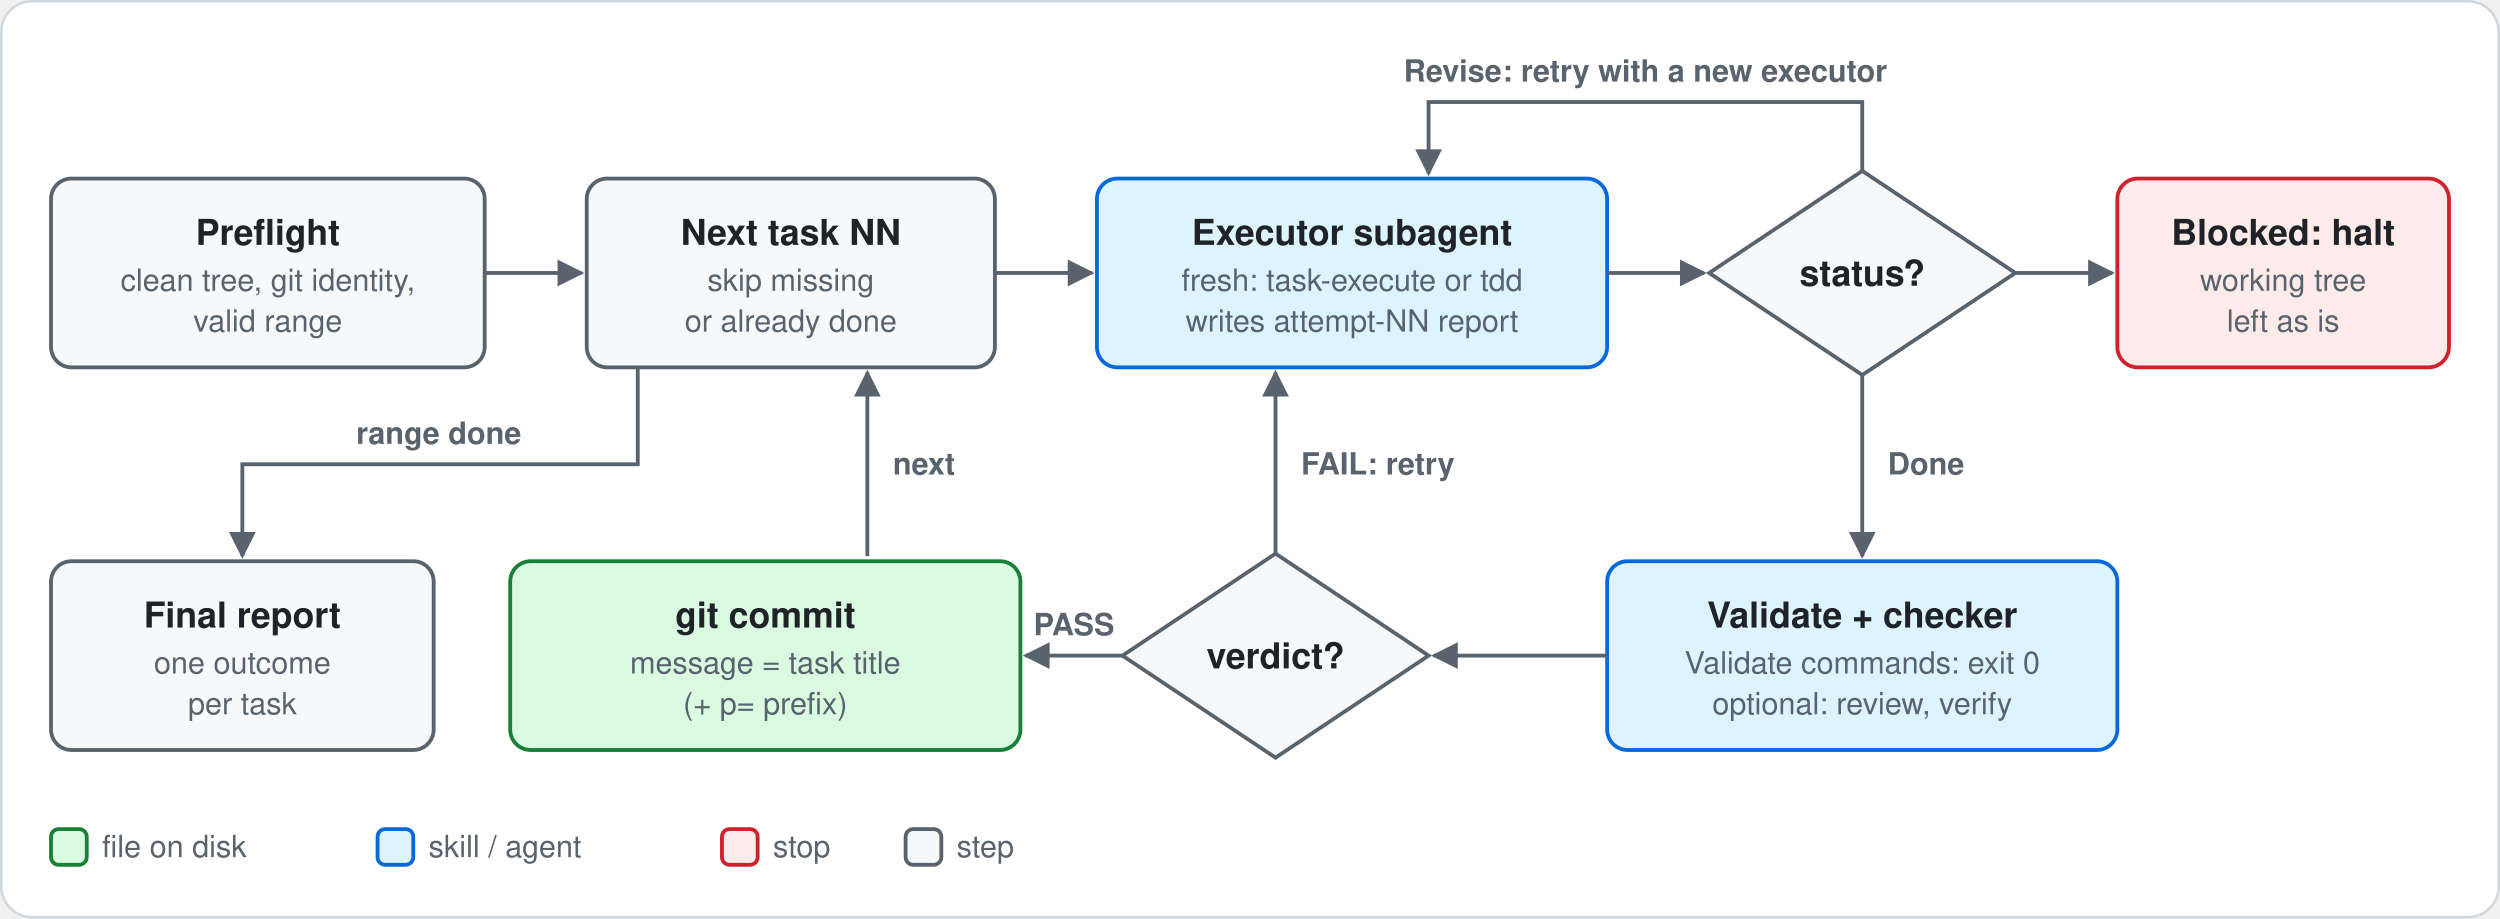
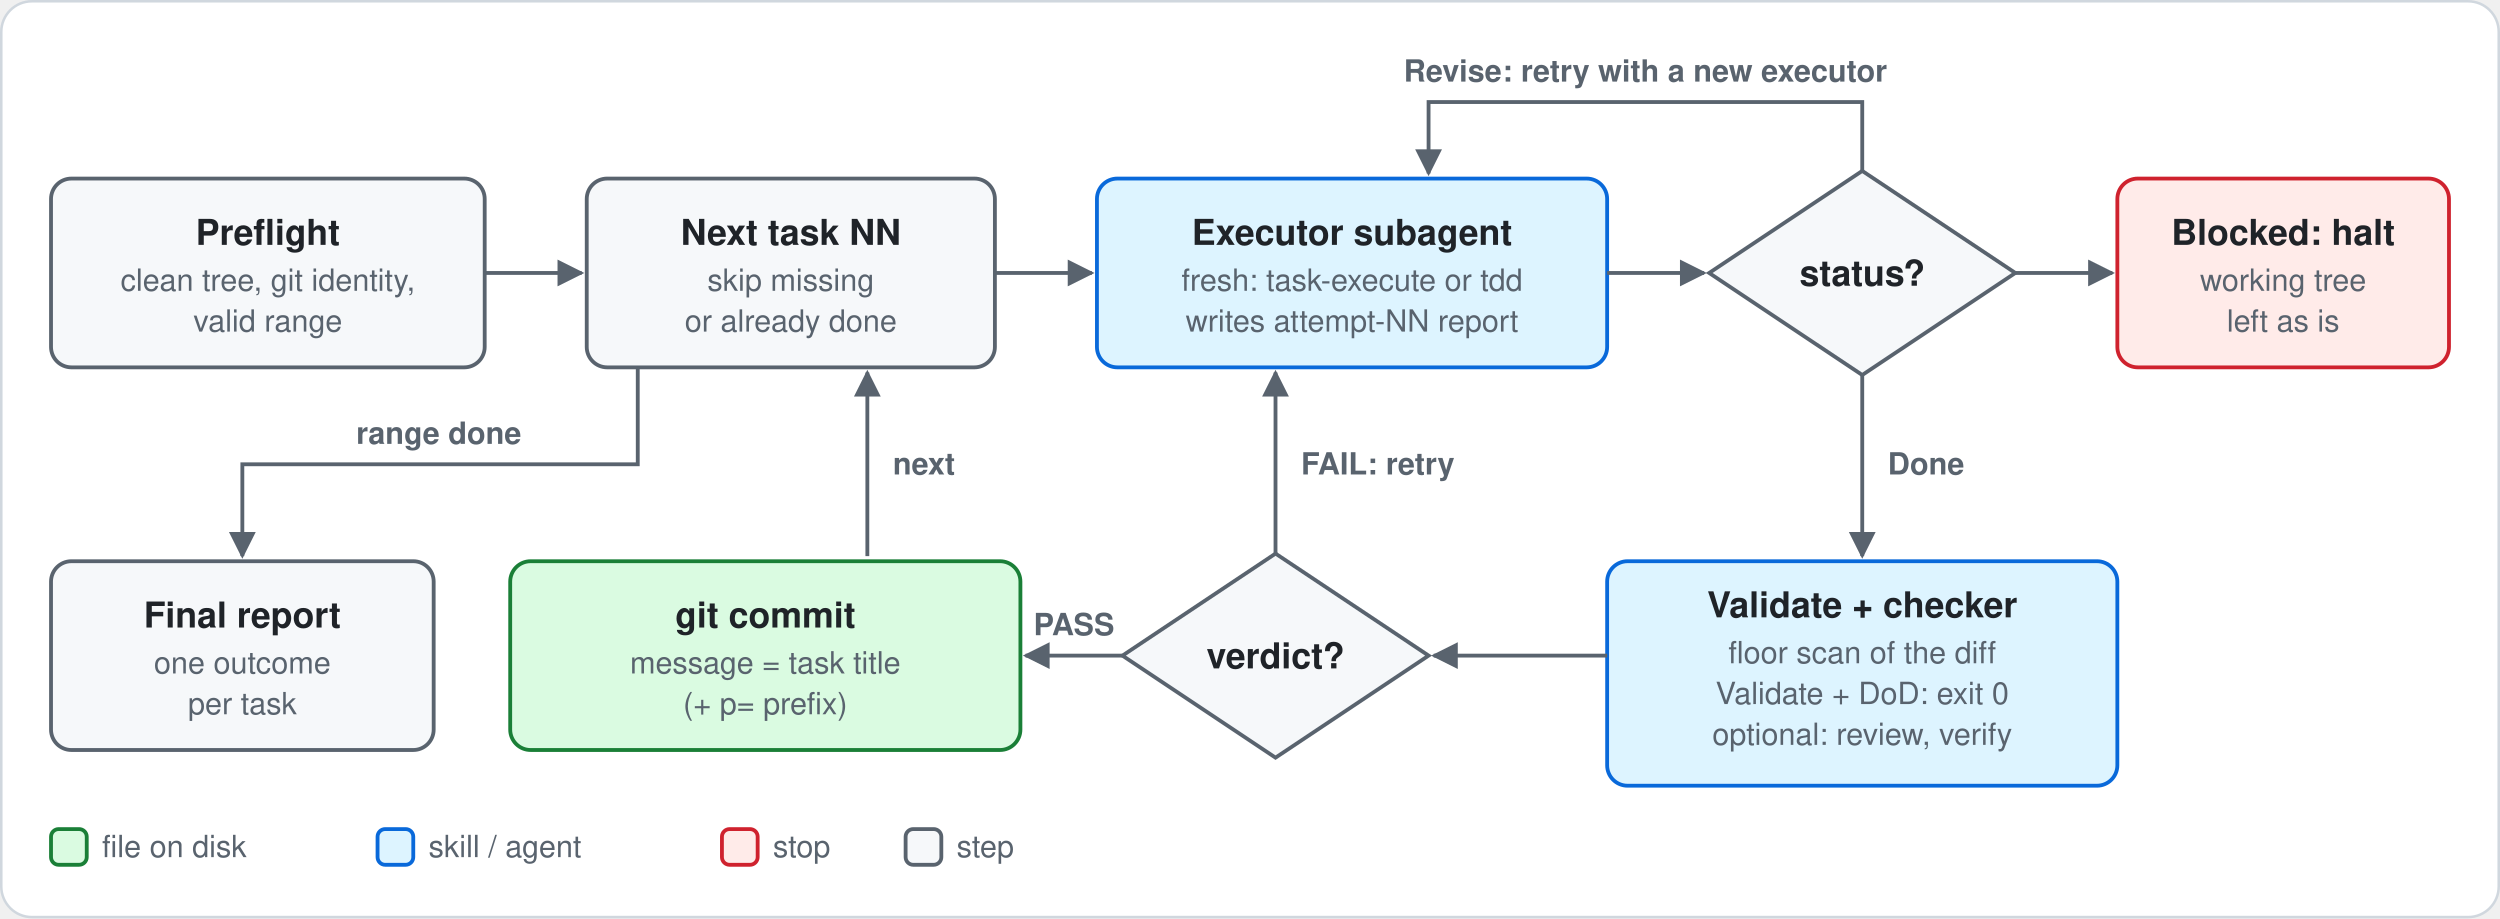
<svg xmlns="http://www.w3.org/2000/svg" width="980" height="360" viewBox="0 0 980 360" role="img" aria-label="execute-tasks: unattended loop over a range of task files">
  <style>
text{font-family:-apple-system,"Segoe UI",Helvetica,Arial,sans-serif;fill:#1f2328}
.t{font-size:14px;font-weight:600}
.m{font-family:ui-monospace,SFMono-Regular,Consolas,"Liberation Mono",monospace;font-size:13px;font-weight:600}
.s{font-size:12px;fill:#59636e}
.l{font-size:12px;font-weight:600;fill:#59636e}
.file{fill:#dafbe1;stroke:#1a7f37}
.skill{fill:#ddf4ff;stroke:#0969da}
.you{fill:#fff8c5;stroke:#9a6700}
.stop{fill:#ffebe9;stroke:#cf222e}
.step{fill:#f6f8fa;stroke:#59636e}
.e{stroke:#59636e;stroke-width:1.5;fill:none}
.d{stroke-dasharray:5 4}
</style>
  <defs>
    <marker id="a" viewBox="0 0 10 10" refX="9" refY="5" markerWidth="7" markerHeight="7" orient="auto-start-reverse">
      <path d="M0,0 L10,5 L0,10 z" fill="#59636e" />
    </marker>
  </defs>
  <rect x="0.5" y="0.5" width="979" height="359" rx="12" fill="#ffffff" stroke="#d0d7de" />
  <rect x="20" y="70" width="170" height="74" rx="8" class="step" stroke-width="1.5" />
  <text x="105.0" y="96.0" text-anchor="middle" class="t">Preflight</text>
  <text x="105.0" y="114.0" text-anchor="middle" class="s">clean tree, git identity,</text>
  <text x="105.0" y="130.0" text-anchor="middle" class="s">valid range</text>
  <path d="M190,107 L228,107" class="e" marker-end="url(#a)" />
  <rect x="230" y="70" width="160" height="74" rx="8" class="step" stroke-width="1.5" />
  <text x="310.0" y="96.0" text-anchor="middle" class="t">Next task NN</text>
  <text x="310.0" y="114.0" text-anchor="middle" class="s">skip missing</text>
  <text x="310.0" y="130.0" text-anchor="middle" class="s">or already done</text>
  <path d="M390,107 L428,107" class="e" marker-end="url(#a)" />
  <rect x="430" y="70" width="200" height="74" rx="8" class="skill" stroke-width="1.5" />
  <text x="530.0" y="96.0" text-anchor="middle" class="t">Executor subagent</text>
  <text x="530.0" y="114.0" text-anchor="middle" class="s">fresh: task-execute or tdd</text>
  <text x="530.0" y="130.0" text-anchor="middle" class="s">writes attempt-NN report</text>
  <path d="M630,107 L668,107" class="e" marker-end="url(#a)" />
  <polygon points="670,107 730,67 790,107 730,147" class="step" stroke-width="1.5" />
  <text x="730" y="112" text-anchor="middle" class="t">status?</text>
  <path d="M730,67 L730,40 L560,40 L560,68" class="e" marker-end="url(#a)" />
  <text x="645" y="32" text-anchor="middle" class="l">Revise: retry with a new executor</text>
  <path d="M790,107 L828,107" class="e" marker-end="url(#a)" />
  <rect x="830" y="70" width="130" height="74" rx="8" class="stop" stroke-width="1.5" />
  <text x="895.0" y="96.0" text-anchor="middle" class="t">Blocked: halt</text>
  <text x="895.0" y="114.0" text-anchor="middle" class="s">working tree</text>
  <text x="895.0" y="130.0" text-anchor="middle" class="s">left as is</text>
  <path d="M730,147 L730,218" class="e" marker-end="url(#a)" />
  <text x="740" y="186" text-anchor="start" class="l">Done</text>
-   <rect x="630" y="220" width="200" height="74" rx="8" class="skill" stroke-width="1.5" />
-   <text x="730.0" y="246.0" text-anchor="middle" class="t">Validate + checker</text>
-   <text x="730.0" y="264.0" text-anchor="middle" class="s">Validate commands: exit 0</text>
-   <text x="730.0" y="280.0" text-anchor="middle" class="s">optional: review, verify</text>
+   <rect x="630" y="220" width="200" height="88" rx="8" class="skill" stroke-width="1.5" />
+   <text x="730.0" y="242.0" text-anchor="middle" class="t">Validate + checker</text>
+   <text x="730.0" y="260.0" text-anchor="middle" class="s">floor scan of the diff</text>
+   <text x="730.0" y="276.0" text-anchor="middle" class="s">Validate + DoD: exit 0</text>
+   <text x="730.0" y="292.0" text-anchor="middle" class="s">optional: review, verify</text>
  <path d="M630,257 L562,257" class="e" marker-end="url(#a)" />
  <polygon points="440,257 500,217 560,257 500,297" class="step" stroke-width="1.5" />
  <text x="500" y="262" text-anchor="middle" class="t">verdict?</text>
  <path d="M500,217 L500,146" class="e" marker-end="url(#a)" />
  <text x="510" y="186" text-anchor="start" class="l">FAIL: retry</text>
  <path d="M440,257 L402,257" class="e" marker-end="url(#a)" />
  <text x="421" y="249" text-anchor="middle" class="l">PASS</text>
  <rect x="200" y="220" width="200" height="74" rx="8" class="file" stroke-width="1.5" />
  <text x="300.0" y="246.0" text-anchor="middle" class="t">git commit</text>
  <text x="300.0" y="264.0" text-anchor="middle" class="s">message = task title</text>
  <text x="300.0" y="280.0" text-anchor="middle" class="s">(+ p= prefix)</text>
  <path d="M340,218 L340,146" class="e" marker-end="url(#a)" />
  <text x="350" y="186" text-anchor="start" class="l">next</text>
  <path d="M250,144 L250,182 L95,182 L95,218" class="e" marker-end="url(#a)" />
  <text x="172" y="174" text-anchor="middle" class="l">range done</text>
  <rect x="20" y="220" width="150" height="74" rx="8" class="step" stroke-width="1.5" />
  <text x="95.0" y="246.0" text-anchor="middle" class="t">Final report</text>
  <text x="95.0" y="264.0" text-anchor="middle" class="s">one outcome</text>
  <text x="95.0" y="280.0" text-anchor="middle" class="s">per task</text>
  <rect x="20" y="325" width="14" height="14" rx="3" class="file" stroke-width="1.5" />
  <text x="40" y="336" class="s">file on disk</text>
  <rect x="148" y="325" width="14" height="14" rx="3" class="skill" stroke-width="1.5" />
  <text x="168" y="336" class="s">skill / agent</text>
  <rect x="283" y="325" width="14" height="14" rx="3" class="stop" stroke-width="1.5" />
  <text x="303" y="336" class="s">stop</text>
  <rect x="355" y="325" width="14" height="14" rx="3" class="step" stroke-width="1.5" />
  <text x="375" y="336" class="s">step</text>
</svg>
